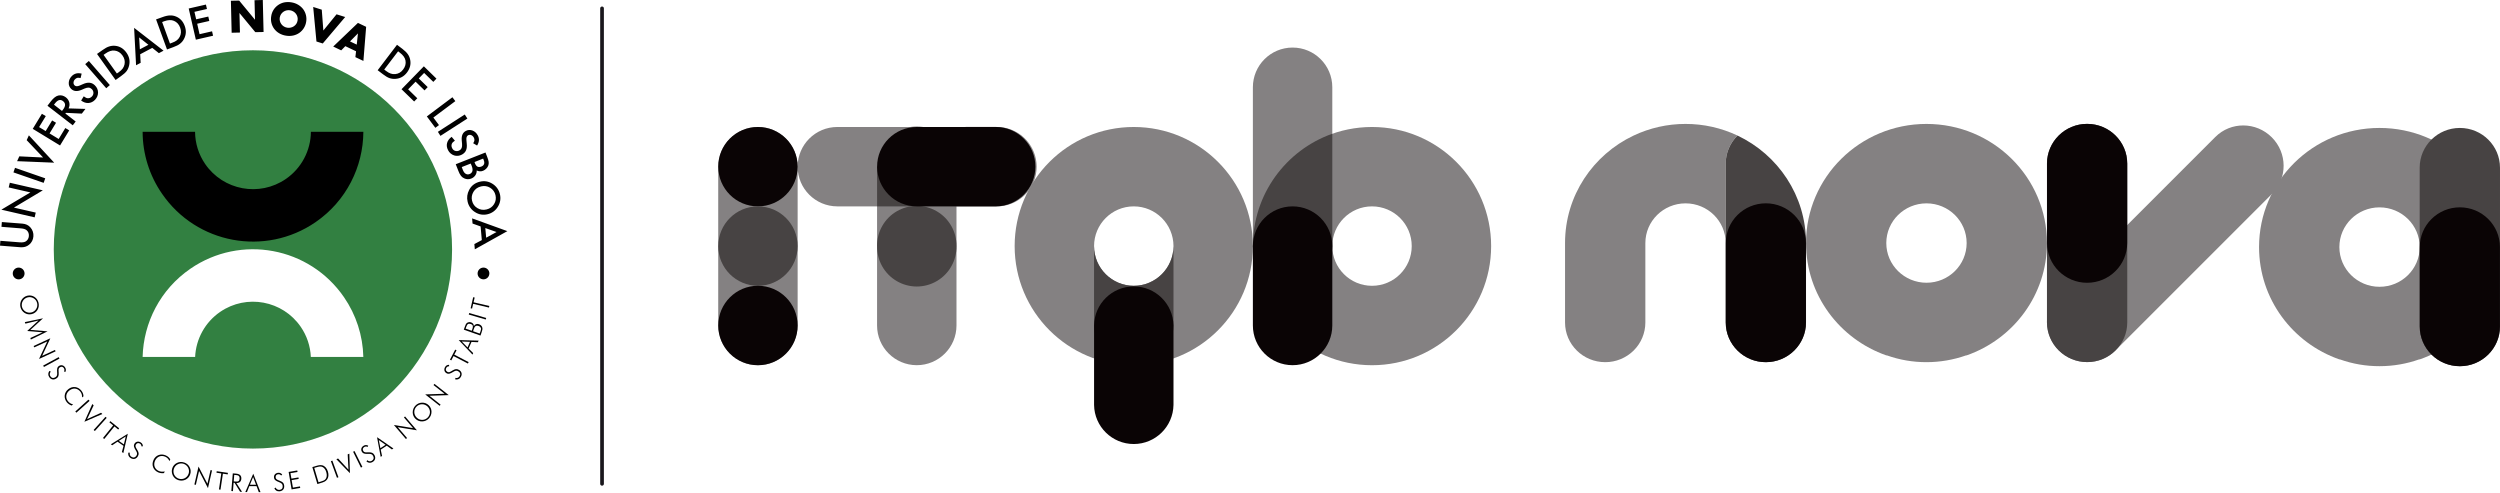
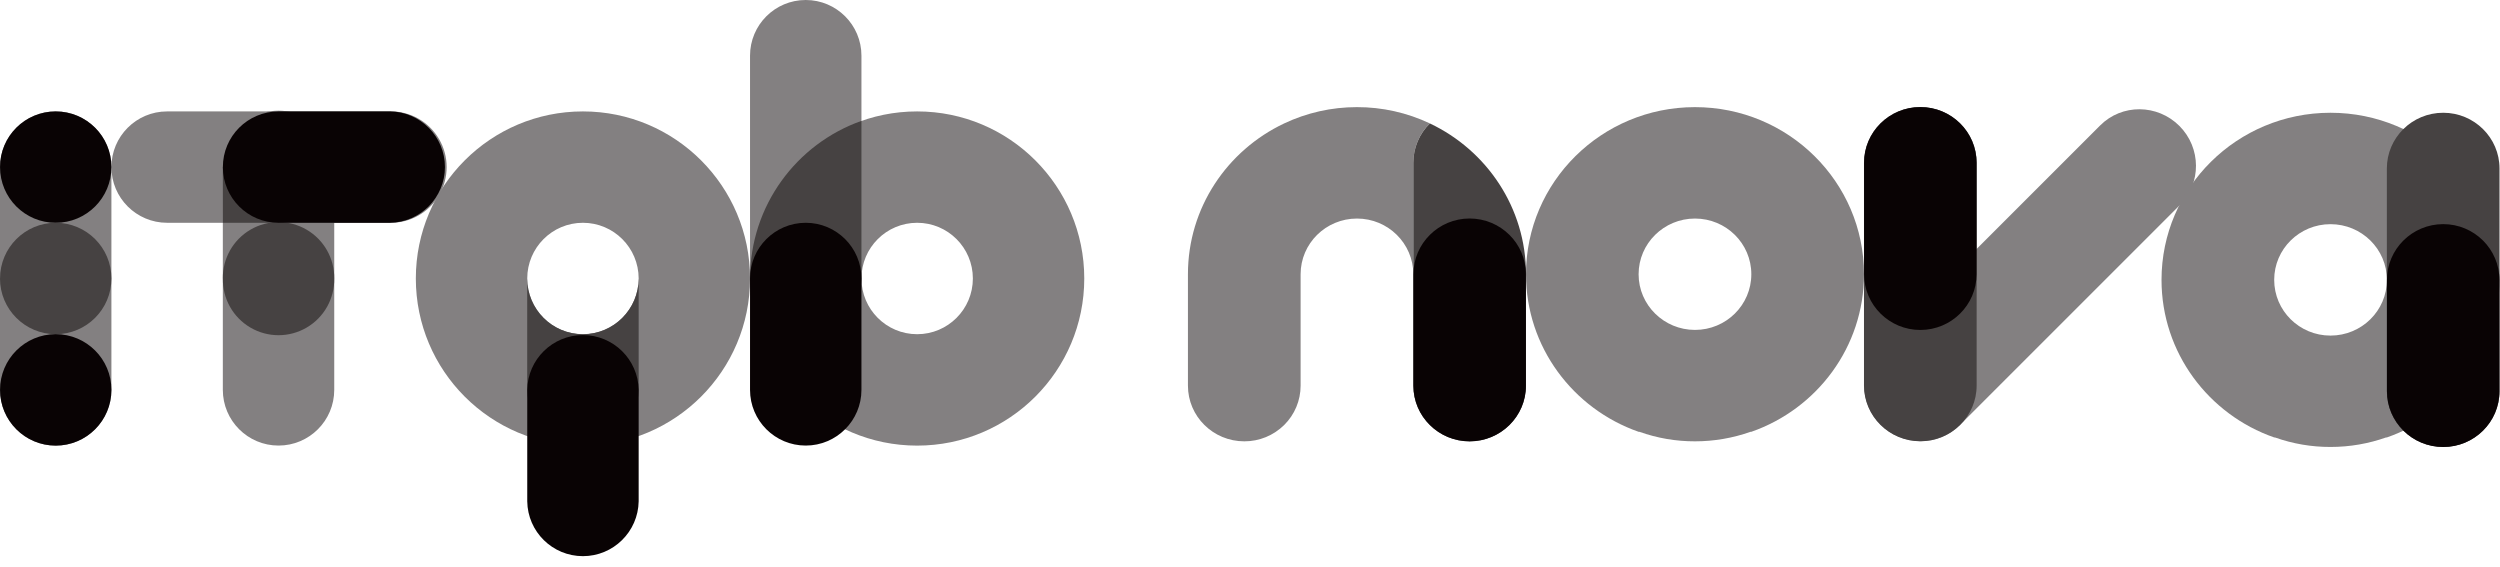
- <svg xmlns="http://www.w3.org/2000/svg" width="284.774pt" height="56.063pt" viewBox="0 0 284.774 56.063">
-   <defs>
-     <clipPath id="clip-0">
-       <path clip-rule="nonzero" d="M 24.469 53.578 L 26 53.578 L 26 56 L 24.469 56 Z M 24.469 53.578 " />
-     </clipPath>
-     <clipPath id="clip-1">
-       <path clip-rule="nonzero" d="M 26.25 53.578 L 27.75 53.578 L 27.75 56.062 L 26.25 56.062 Z M 26.25 53.578 " />
-     </clipPath>
-     <clipPath id="clip-2">
-       <path clip-rule="nonzero" d="M 27.844 53.578 L 29.812 53.578 L 29.812 56.062 L 27.844 56.062 Z M 27.844 53.578 " />
-     </clipPath>
-     <clipPath id="clip-3">
-       <path clip-rule="nonzero" d="M 31 53.578 L 32.484 53.578 L 32.484 56 L 31 56 Z M 31 53.578 " />
-     </clipPath>
-     <clipPath id="clip-4">
-       <path clip-rule="nonzero" d="M 32.625 53.578 L 34.312 53.578 L 34.312 56 L 32.625 56 Z M 32.625 53.578 " />
-     </clipPath>
-     <clipPath id="clip-5">
-       <path clip-rule="nonzero" d="M 257.25 14.344 L 284.773 14.344 L 284.773 41.766 L 257.25 41.766 Z M 257.25 14.344 " />
-     </clipPath>
-     <clipPath id="clip-6">
-       <path clip-rule="nonzero" d="M 275.625 14.344 L 284.773 14.344 L 284.773 41.766 L 275.625 41.766 Z M 275.625 14.344 " />
-     </clipPath>
-     <clipPath id="clip-7">
-       <path clip-rule="nonzero" d="M 196.5 14.062 L 284.773 14.062 L 284.773 42 L 196.5 42 Z M 196.5 14.062 " />
-     </clipPath>
-   </defs>
-   <path fill-rule="nonzero" fill="rgb(19.608%, 50.195%, 25.49%)" fill-opacity="1" d="M 51.496 28.41 C 51.496 40.941 41.336 51.098 28.809 51.098 C 16.285 51.098 6.125 40.938 6.125 28.41 C 6.125 15.883 16.285 5.727 28.809 5.727 C 41.34 5.727 51.496 15.883 51.496 28.41 " />
-   <path fill-rule="nonzero" fill="rgb(0%, 0%, 0%)" fill-opacity="1" d="M 0.043 27.43 L 2.23 27.602 C 2.539 27.629 2.773 27.594 2.926 27.504 C 3.148 27.367 3.266 27.16 3.289 26.887 C 3.309 26.609 3.223 26.387 3.027 26.219 C 2.895 26.105 2.672 26.035 2.355 26.012 L 0.168 25.836 L 0.211 25.293 L 2.547 25.473 C 2.934 25.504 3.238 25.645 3.465 25.906 C 3.715 26.184 3.836 26.555 3.805 26.922 C 3.781 27.297 3.605 27.645 3.309 27.879 C 3.043 28.098 2.723 28.191 2.336 28.164 L 0 27.98 Z M 3.949 24.758 L 0.156 23.883 L 3.461 21.918 L 0.992 21.352 L 1.117 20.816 L 4.879 21.68 L 1.586 23.648 L 4.07 24.215 Z M 1.711 19.117 L 5.152 20.312 L 4.973 20.828 L 1.531 19.637 Z M 2.199 17.809 L 4.91 17.941 L 3.039 15.965 L 3.289 15.418 L 6.172 18.531 L 1.949 18.359 Z M 5.215 13.227 L 4.453 14.477 L 5.203 14.93 L 5.938 13.719 L 6.383 13.984 L 5.645 15.199 L 6.684 15.832 L 7.441 14.582 L 7.883 14.855 L 6.84 16.57 L 3.73 14.676 L 4.773 12.961 Z M 7.062 12.637 L 7.172 12.496 C 7.492 12.086 7.492 11.758 7.176 11.516 C 6.883 11.285 6.578 11.371 6.27 11.77 L 6.148 11.926 Z M 7.812 12.348 L 9.734 12.406 L 9.32 12.941 L 7.508 12.852 L 7.445 12.93 L 8.621 13.84 L 8.285 14.273 L 5.406 12.047 L 5.797 11.539 C 6.098 11.156 6.379 10.938 6.652 10.879 C 6.953 10.816 7.234 10.887 7.5 11.086 C 7.703 11.242 7.832 11.441 7.891 11.668 C 7.949 11.898 7.918 12.125 7.812 12.348 M 9.301 8.387 L 9.18 8.895 C 9.016 8.855 8.898 8.844 8.809 8.867 C 8.707 8.895 8.617 8.953 8.547 9.031 C 8.445 9.129 8.383 9.258 8.375 9.395 C 8.363 9.52 8.41 9.641 8.5 9.727 C 8.625 9.852 8.82 9.855 9.082 9.742 L 9.441 9.586 C 9.734 9.453 9.988 9.402 10.207 9.426 C 10.426 9.445 10.625 9.543 10.805 9.719 C 11.043 9.953 11.168 10.227 11.168 10.539 C 11.168 10.852 11.051 11.129 10.824 11.371 C 10.602 11.598 10.352 11.715 10.074 11.734 C 9.797 11.75 9.52 11.66 9.242 11.453 L 9.539 10.973 C 9.711 11.105 9.852 11.176 9.953 11.184 C 10.141 11.215 10.316 11.148 10.465 10.996 C 10.582 10.883 10.645 10.727 10.641 10.562 C 10.637 10.402 10.566 10.25 10.445 10.141 C 10.398 10.098 10.344 10.059 10.285 10.027 C 10.227 10.004 10.168 9.984 10.105 9.98 C 10.031 9.977 9.961 9.984 9.891 10 C 9.805 10.02 9.719 10.047 9.641 10.082 L 9.289 10.234 C 8.793 10.445 8.395 10.41 8.105 10.125 C 7.914 9.941 7.812 9.684 7.832 9.422 C 7.844 9.145 7.957 8.891 8.176 8.668 C 8.469 8.367 8.844 8.273 9.301 8.387 M 10.121 6.945 L 12.512 9.691 L 12.102 10.051 L 9.707 7.305 Z M 13.312 8.371 L 13.516 8.234 C 13.719 8.086 13.867 7.949 13.973 7.809 C 14.074 7.672 14.145 7.508 14.184 7.34 C 14.258 6.98 14.184 6.641 13.953 6.32 C 13.719 5.992 13.422 5.805 13.059 5.762 C 12.738 5.719 12.383 5.832 12.004 6.105 L 11.797 6.25 Z M 13.168 9.113 L 11.051 6.145 L 11.676 5.703 C 11.973 5.488 12.23 5.352 12.445 5.289 C 12.676 5.215 12.922 5.191 13.16 5.223 C 13.664 5.281 14.078 5.543 14.402 5.996 C 14.727 6.453 14.828 6.934 14.711 7.445 C 14.652 7.699 14.555 7.918 14.422 8.098 C 14.293 8.266 14.082 8.461 13.777 8.676 Z M 16.906 5.102 L 15.852 4.262 L 15.93 5.617 Z M 17.344 5.453 L 15.969 6.18 L 16.023 7.156 L 15.5 7.434 L 15.277 3.172 L 18.629 5.773 L 18.098 6.055 Z M 19.359 4.961 L 19.594 4.875 C 19.824 4.793 20.012 4.699 20.145 4.59 C 20.277 4.488 20.387 4.355 20.473 4.195 C 20.641 3.871 20.66 3.523 20.523 3.152 C 20.387 2.773 20.148 2.516 19.816 2.375 C 19.516 2.246 19.141 2.262 18.699 2.422 L 18.469 2.512 Z M 19.023 5.633 L 17.777 2.211 L 18.496 1.953 C 18.836 1.824 19.121 1.766 19.348 1.758 C 19.586 1.746 19.832 1.789 20.051 1.883 C 20.523 2.078 20.852 2.434 21.043 2.961 C 21.238 3.488 21.203 3.98 20.957 4.438 C 20.848 4.652 20.691 4.84 20.5 4.984 C 20.332 5.121 20.078 5.25 19.73 5.375 Z M 23.574 1.023 L 22.148 1.348 L 22.344 2.199 L 23.727 1.887 L 23.84 2.387 L 22.461 2.703 L 22.73 3.895 L 24.156 3.566 L 24.27 4.07 L 22.309 4.52 L 21.496 0.969 L 23.457 0.52 Z M 26.387 3.73 L 26.301 0.086 L 27.242 0.066 L 29.047 2.25 L 28.992 0.023 L 29.934 0 L 30.023 3.645 L 29.082 3.664 L 27.277 1.48 L 27.332 3.707 Z M 31.867 2 C 31.824 2.266 31.891 2.539 32.055 2.758 C 32.215 2.973 32.453 3.113 32.719 3.156 C 32.984 3.199 33.254 3.141 33.477 2.992 C 33.707 2.84 33.859 2.598 33.898 2.328 C 33.945 2.062 33.875 1.785 33.711 1.57 C 33.547 1.355 33.309 1.215 33.043 1.172 C 32.906 1.148 32.773 1.152 32.641 1.184 C 32.512 1.211 32.391 1.262 32.285 1.34 C 32.062 1.492 31.91 1.73 31.867 2 M 30.895 1.84 C 30.93 1.586 31.023 1.34 31.16 1.117 C 31.434 0.688 31.867 0.387 32.359 0.277 C 32.633 0.223 32.914 0.219 33.191 0.266 C 33.477 0.312 33.738 0.406 33.965 0.543 C 34.195 0.68 34.387 0.852 34.535 1.047 C 34.84 1.461 34.965 1.984 34.875 2.488 C 34.797 2.996 34.516 3.449 34.094 3.746 C 33.887 3.891 33.648 3.992 33.398 4.047 C 33.125 4.105 32.848 4.109 32.574 4.062 C 32.297 4.02 32.031 3.926 31.793 3.785 C 31.574 3.656 31.383 3.484 31.23 3.281 C 30.926 2.867 30.805 2.348 30.895 1.84 M 36.652 1.102 L 36.832 3.477 L 38.336 1.629 L 39.32 1.938 L 36.766 4.953 L 36.047 4.727 L 35.676 0.793 Z M 40.637 5.082 L 40.773 3.805 L 39.871 4.719 Z M 40.559 5.84 L 39.336 5.258 L 38.867 5.738 L 37.957 5.301 L 40.773 2.609 L 41.707 3.055 L 41.395 6.941 L 40.48 6.508 Z M 43.766 7.922 L 43.965 8.074 C 44.164 8.223 44.34 8.324 44.504 8.379 C 44.668 8.438 44.84 8.457 45.012 8.441 C 45.383 8.41 45.684 8.234 45.918 7.918 C 46.164 7.602 46.254 7.262 46.191 6.902 C 46.133 6.578 45.918 6.277 45.543 5.996 L 45.348 5.844 Z M 43.02 8 L 45.223 5.102 L 45.832 5.562 C 46.121 5.785 46.328 5.988 46.457 6.176 C 46.594 6.367 46.684 6.59 46.73 6.836 C 46.82 7.34 46.699 7.809 46.363 8.254 C 46.023 8.703 45.594 8.941 45.074 8.98 C 44.832 9.004 44.59 8.973 44.359 8.895 C 44.16 8.828 43.914 8.68 43.621 8.457 Z M 49.359 9.328 L 48.312 8.309 L 47.703 8.934 L 48.719 9.922 L 48.359 10.297 L 47.34 9.305 L 46.492 10.176 L 47.535 11.195 L 47.176 11.562 L 45.738 10.164 L 48.281 7.555 L 49.715 8.957 Z M 51.867 11.52 L 49.363 13.391 L 50.004 14.25 L 49.59 14.559 L 48.621 13.262 L 51.535 11.078 Z M 53.238 13.504 L 50.172 15.477 L 49.879 15.016 L 52.941 13.043 Z M 54.348 16.582 L 53.902 16.316 C 53.992 16.176 54.039 16.059 54.043 15.969 C 54.047 15.863 54.02 15.758 53.969 15.664 C 53.906 15.543 53.801 15.445 53.676 15.391 C 53.559 15.344 53.426 15.348 53.316 15.41 C 53.164 15.492 53.102 15.676 53.129 15.961 L 53.164 16.352 C 53.199 16.672 53.172 16.93 53.082 17.129 C 52.996 17.332 52.84 17.488 52.621 17.609 C 52.324 17.766 52.023 17.797 51.73 17.703 C 51.43 17.605 51.184 17.395 51.043 17.113 C 50.898 16.836 50.855 16.566 50.926 16.293 C 50.996 16.023 51.168 15.793 51.445 15.586 L 51.816 16.023 C 51.641 16.141 51.527 16.25 51.484 16.344 C 51.402 16.516 51.406 16.703 51.512 16.891 C 51.578 17.035 51.707 17.145 51.859 17.188 C 52.016 17.234 52.168 17.219 52.324 17.137 C 52.383 17.105 52.438 17.066 52.484 17.02 C 52.527 16.973 52.562 16.918 52.586 16.859 C 52.609 16.793 52.625 16.723 52.633 16.652 C 52.641 16.562 52.641 16.473 52.633 16.387 L 52.598 16.008 C 52.547 15.465 52.703 15.105 53.062 14.914 C 53.301 14.785 53.555 14.77 53.816 14.867 C 54.078 14.965 54.281 15.152 54.426 15.426 C 54.625 15.801 54.594 16.184 54.344 16.582 M 54.051 18.457 L 54.109 18.617 C 54.188 18.809 54.285 18.93 54.402 18.988 C 54.52 19.043 54.664 19.035 54.828 18.973 C 54.988 18.91 55.09 18.816 55.137 18.691 C 55.184 18.57 55.172 18.418 55.105 18.25 L 55.035 18.066 Z M 52.598 19.031 L 52.719 19.348 C 52.809 19.578 52.926 19.73 53.059 19.801 C 53.191 19.879 53.355 19.887 53.496 19.824 C 53.637 19.773 53.75 19.66 53.801 19.52 C 53.855 19.367 53.832 19.16 53.727 18.887 L 53.621 18.629 Z M 51.914 18.707 L 55.301 17.371 L 55.5 17.879 C 55.59 18.109 55.645 18.293 55.664 18.441 C 55.68 18.594 55.668 18.734 55.621 18.855 C 55.57 18.988 55.492 19.109 55.387 19.211 C 55.285 19.316 55.164 19.398 55.027 19.453 C 54.785 19.551 54.543 19.535 54.301 19.418 C 54.309 19.613 54.258 19.809 54.145 19.973 C 54.031 20.141 53.867 20.27 53.676 20.34 C 53.426 20.445 53.141 20.438 52.895 20.324 C 52.746 20.262 52.613 20.16 52.512 20.035 C 52.387 19.863 52.289 19.68 52.219 19.484 Z M 54.797 21.234 C 54.406 21.328 54.117 21.539 53.926 21.859 C 53.738 22.184 53.688 22.516 53.77 22.859 C 53.855 23.23 54.062 23.516 54.383 23.707 C 54.699 23.898 55.047 23.949 55.418 23.859 C 55.797 23.77 56.086 23.566 56.277 23.254 C 56.473 22.941 56.527 22.602 56.441 22.23 C 56.363 21.879 56.141 21.57 55.832 21.387 C 55.523 21.195 55.148 21.141 54.797 21.234 M 54.676 20.695 C 55.176 20.574 55.645 20.652 56.09 20.93 C 56.523 21.195 56.832 21.621 56.945 22.117 C 57.066 22.602 56.984 23.121 56.715 23.543 C 56.461 23.977 56.035 24.289 55.543 24.402 C 55.059 24.527 54.539 24.441 54.121 24.168 C 53.684 23.902 53.375 23.469 53.266 22.973 C 53.156 22.512 53.215 22.066 53.445 21.625 C 53.699 21.141 54.109 20.828 54.676 20.691 M 55.379 27.078 L 56.562 26.43 L 55.281 25.977 Z M 54.883 27.348 L 54.746 25.793 L 53.828 25.465 L 53.777 24.875 L 57.793 26.328 L 54.086 28.398 L 54.035 27.801 Z M 3.562 35.594 C 3.793 35.543 3.996 35.402 4.117 35.199 C 4.246 35 4.285 34.758 4.23 34.527 C 4.176 34.297 4.035 34.098 3.832 33.977 C 3.629 33.852 3.387 33.816 3.16 33.871 C 2.684 33.984 2.391 34.461 2.5 34.938 C 2.613 35.41 3.086 35.703 3.562 35.594 M 2.805 35.648 C 2.566 35.496 2.395 35.254 2.328 34.977 C 2.262 34.699 2.309 34.406 2.457 34.164 C 2.605 33.922 2.84 33.75 3.113 33.684 C 3.391 33.617 3.68 33.664 3.918 33.816 C 4.16 33.973 4.32 34.203 4.391 34.492 C 4.457 34.777 4.414 35.059 4.27 35.301 C 4.125 35.547 3.883 35.719 3.605 35.781 C 3.332 35.848 3.043 35.801 2.805 35.648 M 4.391 36.504 L 2.891 36.867 L 2.828 36.691 L 4.902 36.258 L 3.461 37.578 L 5.418 37.742 L 3.516 38.676 L 3.457 38.5 L 4.859 37.852 L 3.098 37.703 Z M 5.734 38.535 L 4.801 40.535 L 6.258 39.859 L 6.332 40.02 L 4.445 40.891 L 5.383 38.891 L 3.902 39.57 L 3.828 39.414 Z M 6.688 40.68 L 6.773 40.844 L 5.004 41.805 L 4.918 41.641 Z M 5.785 42.336 C 5.652 42.477 5.629 42.691 5.734 42.852 C 5.867 43.066 6.078 43.117 6.312 42.973 C 6.523 42.844 6.527 42.672 6.508 42.406 C 6.48 42.047 6.496 41.82 6.738 41.676 C 6.977 41.527 7.262 41.602 7.422 41.867 C 7.527 42.039 7.531 42.207 7.434 42.379 L 7.293 42.305 C 7.359 42.195 7.355 42.066 7.277 41.938 C 7.176 41.773 7 41.73 6.832 41.836 C 6.621 41.961 6.668 42.148 6.684 42.449 C 6.699 42.781 6.664 42.969 6.402 43.121 C 6.098 43.312 5.785 43.238 5.594 42.93 C 5.453 42.703 5.469 42.477 5.633 42.246 Z M 9.152 44.613 C 8.828 44.203 8.316 44.152 7.906 44.477 C 7.484 44.809 7.441 45.32 7.738 45.699 C 7.883 45.883 8.082 46.008 8.328 46.066 L 8.156 46.195 C 7.941 46.121 7.754 45.988 7.609 45.812 C 7.234 45.336 7.289 44.715 7.789 44.324 C 8.273 43.938 8.898 44.031 9.27 44.504 C 9.426 44.707 9.508 44.918 9.508 45.148 L 9.348 45.27 C 9.359 45.008 9.301 44.801 9.152 44.613 M 10.074 45.523 L 10.203 45.664 L 8.699 47.008 L 8.578 46.871 Z M 10.516 46.023 L 10.668 46.176 L 9.922 47.742 L 11.512 47.016 L 11.652 47.16 L 9.613 48.043 Z M 12.016 47.48 L 12.152 47.598 L 10.805 49.098 L 10.668 48.977 Z M 12.891 48.457 L 12.461 48.105 L 12.566 47.973 L 13.574 48.789 L 13.465 48.926 L 13.035 48.574 L 11.875 50.004 L 11.73 49.891 Z M 14.109 50.621 L 14.332 49.707 L 13.535 50.219 Z M 14.559 49.406 L 14.051 51.605 L 13.883 51.488 L 14.07 50.785 L 13.391 50.312 L 12.781 50.719 L 12.629 50.609 Z M 14.789 51.566 C 14.734 51.75 14.812 51.949 14.984 52.043 C 15.199 52.18 15.41 52.121 15.551 51.891 C 15.676 51.676 15.602 51.523 15.461 51.293 C 15.273 50.988 15.18 50.777 15.324 50.539 C 15.477 50.297 15.758 50.234 16.023 50.391 C 16.195 50.496 16.281 50.648 16.27 50.84 L 16.109 50.84 C 16.117 50.715 16.055 50.602 15.93 50.523 C 15.758 50.422 15.586 50.469 15.484 50.637 C 15.359 50.848 15.484 50.988 15.637 51.25 C 15.809 51.535 15.859 51.719 15.699 51.984 C 15.512 52.289 15.203 52.371 14.891 52.18 C 14.664 52.047 14.57 51.836 14.613 51.559 Z M 18.832 52.027 C 18.348 51.812 17.879 52.008 17.66 52.484 C 17.441 52.977 17.637 53.445 18.078 53.645 C 18.289 53.738 18.523 53.762 18.766 53.699 L 18.68 53.891 C 18.453 53.926 18.223 53.891 18.016 53.805 C 17.465 53.555 17.223 52.984 17.484 52.402 C 17.734 51.836 18.336 51.633 18.883 51.875 C 19.113 51.98 19.289 52.133 19.395 52.336 L 19.305 52.52 C 19.195 52.285 19.047 52.125 18.832 52.027 M 21.48 53.969 C 21.559 53.746 21.543 53.5 21.441 53.289 C 21.336 53.074 21.148 52.914 20.926 52.836 C 20.703 52.762 20.457 52.781 20.246 52.887 C 20.035 52.992 19.875 53.18 19.805 53.406 C 19.73 53.629 19.746 53.871 19.848 54.082 C 19.953 54.289 20.137 54.449 20.359 54.523 C 20.82 54.68 21.324 54.434 21.48 53.969 M 21.129 54.641 C 20.871 54.762 20.582 54.781 20.305 54.688 C 20.035 54.602 19.812 54.41 19.684 54.16 C 19.559 53.906 19.535 53.613 19.621 53.344 C 19.707 53.074 19.902 52.852 20.16 52.73 C 20.414 52.605 20.711 52.59 20.98 52.684 C 21.262 52.777 21.477 52.961 21.605 53.219 C 21.734 53.469 21.758 53.762 21.664 54.031 C 21.578 54.297 21.383 54.52 21.129 54.641 M 22.613 53.145 L 23.629 55.105 L 23.984 53.547 L 24.152 53.586 L 23.691 55.605 L 22.676 53.645 L 22.309 55.227 L 22.141 55.191 Z M 22.613 53.145 " />
-   <g clip-path="url(#clip-0)">
-     <path fill-rule="nonzero" fill="rgb(0%, 0%, 0%)" fill-opacity="1" d="M 25.207 53.93 L 24.66 53.848 L 24.684 53.676 L 25.961 53.863 L 25.938 54.039 L 25.391 53.957 L 25.117 55.777 L 24.941 55.754 Z M 25.207 53.93 " />
+ <svg xmlns="http://www.w3.org/2000/svg" width="100%" height="100%" viewBox="0 0 203 46" version="1.1" xml:space="preserve" style="fill-rule:evenodd;clip-rule:evenodd;stroke-linejoin:round;stroke-miterlimit:2;">
+   <g transform="matrix(1,0,0,1,-81.8125,-5.417969)">
+     <path d="M115.578,28.031C115.578,20.539 121.652,14.465 129.145,14.465C136.637,14.465 142.715,20.539 142.715,28.031C142.715,35.527 136.637,41.602 129.145,41.602C121.652,41.602 115.578,35.527 115.578,28.031M124.625,28.031C124.625,25.535 126.648,23.508 129.145,23.508C131.641,23.508 133.668,25.531 133.672,28.031C133.668,30.527 131.645,32.555 129.145,32.555C126.648,32.555 124.625,30.527 124.625,28.031" style="fill:rgb(131,128,129);" />
  </g>
-   <g clip-path="url(#clip-1)">
-     <path fill-rule="nonzero" fill="rgb(0%, 0%, 0%)" fill-opacity="1" d="M 26.625 54.836 L 26.805 54.852 C 27.121 54.883 27.27 54.816 27.293 54.535 C 27.312 54.242 27.188 54.137 26.867 54.109 L 26.68 54.098 Z M 27.348 56.012 L 26.723 55 L 26.609 54.988 L 26.535 55.949 L 26.352 55.93 L 26.516 53.922 L 26.879 53.949 C 27.316 53.988 27.52 54.184 27.488 54.551 C 27.465 54.867 27.25 55.039 26.922 55.016 L 27.57 56.027 Z M 27.348 56.012 " />
+   <g transform="matrix(1,0,0,1,-81.8125,-5.417969)">
+     <path d="M108.953,37.074C108.953,39.574 106.926,41.598 104.43,41.598C101.934,41.598 99.906,39.574 99.906,37.074L99.906,18.988C99.887,17.359 100.742,15.844 102.152,15.023C103.559,14.199 105.301,14.199 106.707,15.023C108.117,15.844 108.973,17.359 108.953,18.988L108.953,37.074Z" style="fill:rgb(131,128,129);fill-rule:nonzero;" />
  </g>
-   <g clip-path="url(#clip-2)">
-     <path fill-rule="nonzero" fill="rgb(0%, 0%, 0%)" fill-opacity="1" d="M 29.168 55.219 L 28.832 54.34 L 28.469 55.211 Z M 28.848 53.961 L 29.676 56.062 L 29.48 56.059 L 29.227 55.379 L 28.402 55.371 L 28.133 56.051 L 27.945 56.051 Z M 28.848 53.961 " />
+   <g transform="matrix(1,0,0,1,-81.8125,-5.417969)">
+     <path d="M95.383,23.508C92.887,23.508 90.859,21.484 90.859,18.988C90.859,16.488 92.883,14.465 95.383,14.465L113.477,14.465C115.109,14.434 116.633,15.289 117.461,16.703C118.289,18.113 118.289,19.859 117.461,21.27C116.633,22.684 115.109,23.539 113.477,23.508L95.383,23.508Z" style="fill:rgb(131,128,129);fill-rule:nonzero;" />
  </g>
-   <g clip-path="url(#clip-3)">
-     <path fill-rule="nonzero" fill="rgb(0%, 0%, 0%)" fill-opacity="1" d="M 31.398 55.535 C 31.465 55.715 31.648 55.828 31.844 55.801 C 32.094 55.777 32.23 55.605 32.199 55.34 C 32.176 55.094 32.02 55.016 31.773 54.914 C 31.438 54.781 31.238 54.676 31.211 54.391 C 31.18 54.109 31.371 53.891 31.68 53.855 C 31.883 53.84 32.039 53.91 32.148 54.066 L 32.02 54.164 C 31.949 54.059 31.832 54.008 31.684 54.02 C 31.488 54.043 31.379 54.18 31.398 54.379 C 31.422 54.621 31.609 54.656 31.883 54.773 C 32.199 54.902 32.344 55.016 32.371 55.32 C 32.41 55.68 32.211 55.93 31.848 55.965 C 31.586 55.996 31.387 55.883 31.25 55.637 Z M 31.398 55.535 " />
+   <g transform="matrix(1,0,0,1,-81.8125,-5.417969)">
+     <path d="M90.859,37.074C90.859,39.574 88.832,41.598 86.336,41.598C83.84,41.598 81.812,39.574 81.812,37.074L81.812,18.988C81.812,16.488 83.84,14.465 86.336,14.465C88.832,14.465 90.859,16.488 90.859,18.988L90.859,37.074Z" style="fill:rgb(131,128,129);fill-rule:nonzero;" />
  </g>
-   <g clip-path="url(#clip-4)">
-     <path fill-rule="nonzero" fill="rgb(0%, 0%, 0%)" fill-opacity="1" d="M 32.879 53.758 L 33.859 53.59 L 33.891 53.762 L 33.086 53.898 L 33.195 54.52 L 33.996 54.383 L 34.023 54.551 L 33.219 54.688 L 33.367 55.543 L 34.168 55.406 L 34.199 55.578 L 33.215 55.746 Z M 32.879 53.758 " />
+   <g transform="matrix(1,0,0,1,-81.8125,-5.417969)">
+     <path d="M81.816,18.988C81.812,16.488 83.84,14.465 86.336,14.465C88.832,14.465 90.859,16.488 90.859,18.984C90.859,21.484 88.836,23.508 86.336,23.508C83.84,23.508 81.816,21.484 81.816,18.988" style="fill:rgb(9,3,4);" />
  </g>
-   <path fill-rule="nonzero" fill="rgb(0%, 0%, 0%)" fill-opacity="1" d="M 36.438 54.887 C 36.473 54.871 36.508 54.863 36.543 54.855 C 36.785 54.781 36.973 54.719 37.086 54.57 C 37.23 54.383 37.266 54.109 37.168 53.781 C 37.09 53.516 36.957 53.328 36.789 53.223 C 36.551 53.078 36.332 53.141 36.008 53.234 L 35.953 53.25 L 35.797 53.297 L 36.281 54.934 Z M 35.578 53.207 L 35.879 53.117 C 36.211 53.012 36.465 52.941 36.711 53.004 C 37.004 53.082 37.242 53.34 37.355 53.727 C 37.457 54.078 37.426 54.391 37.258 54.613 C 37.094 54.852 36.84 54.93 36.531 55.023 C 36.504 55.031 36.477 55.039 36.453 55.047 L 36.152 55.137 Z M 37.691 52.531 L 37.859 52.469 L 38.551 54.359 L 38.383 54.426 Z M 38.316 52.309 L 38.512 52.227 L 39.695 53.504 L 39.605 51.758 L 39.793 51.676 L 39.859 53.898 Z M 40.223 51.457 L 40.383 51.379 L 41.277 53.18 L 41.113 53.262 Z M 41.84 52.418 C 41.973 52.562 42.188 52.59 42.352 52.488 C 42.57 52.363 42.629 52.156 42.496 51.922 C 42.375 51.703 42.203 51.695 41.934 51.703 C 41.574 51.711 41.352 51.688 41.215 51.445 C 41.074 51.195 41.164 50.918 41.43 50.77 C 41.59 50.668 41.789 50.672 41.945 50.773 L 41.863 50.914 C 41.758 50.84 41.633 50.844 41.5 50.914 C 41.328 51.016 41.277 51.18 41.375 51.359 C 41.496 51.57 41.684 51.531 41.984 51.523 C 42.32 51.52 42.5 51.57 42.648 51.832 C 42.828 52.148 42.742 52.457 42.426 52.633 C 42.195 52.766 41.965 52.742 41.742 52.566 Z M 43.918 50.668 L 43.152 50.129 L 43.332 51.055 Z M 42.949 49.801 L 44.812 51.086 L 44.641 51.195 L 44.055 50.766 L 43.367 51.219 L 43.52 51.938 L 43.363 52.039 Z M 44.871 48.414 L 47.051 48.766 L 46.012 47.547 L 46.141 47.438 L 47.488 49.016 L 45.309 48.66 L 46.367 49.895 L 46.238 50.008 Z M 48.695 46.297 C 48.523 46.133 48.297 46.043 48.062 46.047 C 47.824 46.051 47.602 46.148 47.438 46.32 C 47.273 46.488 47.184 46.719 47.191 46.953 C 47.199 47.191 47.301 47.414 47.473 47.574 C 47.73 47.828 48.113 47.898 48.441 47.754 C 48.773 47.609 48.984 47.277 48.977 46.918 C 48.965 46.684 48.867 46.461 48.695 46.297 M 49.152 46.906 C 49.152 47.191 49.047 47.461 48.848 47.668 C 48.652 47.875 48.383 47.996 48.098 48.004 C 47.816 48.016 47.543 47.91 47.336 47.715 C 47.129 47.523 47.012 47.25 47.012 46.965 C 47.012 46.684 47.121 46.41 47.32 46.207 C 47.516 45.996 47.785 45.875 48.07 45.867 C 48.355 45.855 48.629 45.961 48.828 46.156 C 49.039 46.355 49.152 46.621 49.152 46.902 M 48.434 44.926 L 50.641 44.852 L 49.379 43.859 L 49.488 43.727 L 51.117 45.008 L 48.91 45.082 L 50.188 46.094 L 50.082 46.227 Z M 51.871 43.043 C 52.055 43.102 52.254 43.023 52.352 42.855 C 52.484 42.637 52.43 42.43 52.199 42.289 C 51.988 42.16 51.832 42.238 51.605 42.371 C 51.297 42.559 51.086 42.648 50.848 42.504 C 50.605 42.355 50.543 42.07 50.703 41.805 C 50.809 41.633 50.961 41.547 51.156 41.559 L 51.156 41.727 C 51.027 41.711 50.914 41.773 50.84 41.898 C 50.734 42.074 50.777 42.246 50.945 42.348 C 51.156 42.477 51.297 42.348 51.559 42.195 C 51.848 42.027 52.027 41.984 52.289 42.137 C 52.598 42.324 52.676 42.637 52.484 42.949 C 52.352 43.176 52.141 43.266 51.859 43.223 Z M 51.664 40.559 L 51.406 41.051 L 51.254 40.973 L 51.852 39.824 L 52.004 39.906 L 51.746 40.395 L 53.383 41.25 L 53.297 41.41 Z M 53.539 38.938 L 52.602 38.902 L 53.258 39.578 Z M 52.254 38.738 L 54.516 38.801 L 54.438 38.984 L 53.707 38.949 L 53.379 39.699 L 53.898 40.219 L 53.824 40.391 Z M 54.723 37.773 C 54.723 37.766 54.73 37.754 54.734 37.738 C 54.781 37.594 54.82 37.484 54.785 37.371 C 54.734 37.258 54.641 37.172 54.523 37.133 C 54.367 37.074 54.23 37.094 54.145 37.168 C 54.062 37.23 54.027 37.328 53.984 37.445 C 53.98 37.465 53.973 37.488 53.961 37.508 L 53.887 37.73 L 54.641 37.996 Z M 53.812 37.461 C 53.91 37.176 53.895 37.004 53.629 36.91 C 53.34 36.812 53.223 36.922 53.117 37.219 L 53.039 37.434 L 53.738 37.676 Z M 52.832 37.551 L 52.945 37.227 C 53.02 37.016 53.074 36.871 53.203 36.777 C 53.344 36.688 53.52 36.668 53.676 36.727 C 53.879 36.801 53.988 36.965 53.969 37.164 C 54.09 36.934 54.312 36.848 54.555 36.93 C 54.754 37.004 54.875 37.117 54.93 37.285 C 54.992 37.469 54.934 37.645 54.848 37.887 L 54.73 38.223 Z M 53.398 35.832 L 53.449 35.656 L 55.383 36.219 L 55.332 36.395 Z M 53.898 34.609 L 53.773 35.152 L 53.609 35.113 L 53.902 33.852 L 54.07 33.895 L 53.945 34.434 L 55.738 34.855 L 55.695 35.035 Z M 2.797 31.152 C 2.797 30.973 2.727 30.801 2.602 30.676 C 2.473 30.551 2.301 30.48 2.125 30.48 C 1.754 30.48 1.453 30.781 1.453 31.152 C 1.453 31.523 1.754 31.824 2.125 31.824 C 2.496 31.824 2.797 31.523 2.797 31.152 M 55.746 31.152 C 55.746 30.973 55.676 30.801 55.547 30.676 C 55.422 30.551 55.25 30.48 55.074 30.48 C 54.703 30.48 54.402 30.781 54.402 31.152 C 54.402 31.523 54.703 31.82 55.074 31.82 C 55.441 31.82 55.742 31.523 55.742 31.152 " />
-   <path fill-rule="nonzero" fill="rgb(100%, 100%, 100%)" fill-opacity="1" d="M 16.246 40.656 C 16.348 36.766 18.242 32.977 21.695 30.605 C 27.422 26.672 35.25 28.125 39.184 33.852 C 40.566 35.859 41.332 38.223 41.387 40.66 L 35.406 40.66 C 35.355 39.434 34.957 38.246 34.262 37.234 C 32.199 34.227 28.086 33.461 25.078 35.527 C 23.375 36.695 22.32 38.598 22.227 40.66 Z M 16.246 40.656 " />
-   <path fill-rule="nonzero" fill="rgb(0%, 0%, 0%)" fill-opacity="1" d="M 35.414 15.012 C 35.398 17.16 34.332 19.168 32.559 20.387 C 29.551 22.453 25.438 21.688 23.371 18.684 C 22.629 17.602 22.227 16.324 22.219 15.012 L 16.246 15.012 C 16.25 17.531 17.02 19.992 18.453 22.062 C 22.383 27.793 30.211 29.242 35.941 25.309 C 39.465 22.887 41.367 18.988 41.391 15.012 Z M 35.414 15.012 " />
-   <path fill-rule="evenodd" fill="rgb(51.764%, 50.587%, 50.98%)" fill-opacity="1" d="M 115.578 28.031 C 115.578 20.539 121.652 14.465 129.145 14.465 C 136.637 14.465 142.715 20.539 142.715 28.031 C 142.715 35.527 136.637 41.602 129.145 41.602 C 121.652 41.602 115.578 35.527 115.578 28.031 M 124.625 28.031 C 124.625 25.535 126.648 23.508 129.145 23.508 C 131.641 23.508 133.668 25.531 133.672 28.031 C 133.668 30.527 131.645 32.555 129.145 32.555 C 126.648 32.555 124.625 30.527 124.625 28.031 " />
-   <path fill-rule="nonzero" fill="rgb(51.764%, 50.587%, 50.98%)" fill-opacity="1" d="M 108.953 37.074 C 108.953 39.574 106.926 41.598 104.43 41.598 C 101.934 41.598 99.906 39.574 99.906 37.074 L 99.906 18.988 C 99.887 17.359 100.742 15.844 102.152 15.023 C 103.559 14.199 105.301 14.199 106.707 15.023 C 108.117 15.844 108.973 17.359 108.953 18.988 Z M 108.953 37.074 " />
-   <path fill-rule="nonzero" fill="rgb(51.764%, 50.587%, 50.98%)" fill-opacity="1" d="M 95.383 23.508 C 92.887 23.508 90.859 21.484 90.859 18.988 C 90.859 16.488 92.883 14.465 95.383 14.465 L 113.477 14.465 C 115.109 14.434 116.633 15.289 117.461 16.703 C 118.289 18.113 118.289 19.859 117.461 21.27 C 116.633 22.684 115.109 23.539 113.477 23.508 Z M 95.383 23.508 " />
-   <path fill-rule="nonzero" fill="rgb(51.764%, 50.587%, 50.98%)" fill-opacity="1" d="M 90.859 37.074 C 90.859 39.574 88.832 41.598 86.336 41.598 C 83.84 41.598 81.812 39.574 81.812 37.074 L 81.812 18.988 C 81.812 16.488 83.84 14.465 86.336 14.465 C 88.832 14.465 90.859 16.488 90.859 18.988 Z M 90.859 37.074 " />
-   <path fill-rule="evenodd" fill="rgb(3.922%, 1.569%, 1.961%)" fill-opacity="1" d="M 81.816 18.988 C 81.812 16.488 83.84 14.465 86.336 14.465 C 88.832 14.465 90.859 16.488 90.859 18.984 C 90.859 21.484 88.836 23.508 86.336 23.508 C 83.84 23.508 81.816 21.484 81.816 18.988 " />
-   <path fill-rule="evenodd" fill="rgb(27.843%, 26.274%, 26.274%)" fill-opacity="1" d="M 81.816 28.031 C 81.816 25.535 83.84 23.508 86.336 23.508 C 88.836 23.508 90.859 25.531 90.859 28.031 C 90.859 30.527 88.832 32.555 86.336 32.555 C 83.84 32.555 81.812 30.527 81.812 28.031 " />
-   <path fill-rule="evenodd" fill="rgb(3.922%, 1.569%, 1.961%)" fill-opacity="1" d="M 81.816 37.074 C 81.816 34.578 83.84 32.555 86.336 32.551 C 88.836 32.555 90.859 34.578 90.859 37.074 C 90.859 39.574 88.836 41.602 86.336 41.602 C 83.84 41.602 81.816 39.574 81.816 37.074 " />
-   <path fill-rule="evenodd" fill="rgb(27.843%, 26.274%, 26.274%)" fill-opacity="1" d="M 99.906 28.031 C 99.887 26.402 100.742 24.887 102.152 24.066 C 103.559 23.246 105.301 23.246 106.707 24.066 C 108.117 24.887 108.973 26.402 108.953 28.031 C 108.98 29.668 108.125 31.191 106.715 32.016 C 105.305 32.844 103.555 32.844 102.145 32.016 C 100.734 31.191 99.879 29.668 99.91 28.031 " />
-   <path fill-rule="evenodd" fill="rgb(51.764%, 50.587%, 50.98%)" fill-opacity="1" d="M 142.719 28.031 C 142.719 20.539 148.789 14.465 156.285 14.465 C 163.777 14.465 169.855 20.539 169.855 28.031 C 169.855 35.527 163.777 41.602 156.285 41.602 C 148.789 41.602 142.715 35.527 142.715 28.031 M 151.762 28.031 C 151.762 25.535 153.785 23.508 156.285 23.508 C 158.781 23.508 160.809 25.531 160.809 28.031 C 160.809 30.531 158.781 32.555 156.285 32.555 C 153.785 32.555 151.762 30.531 151.762 28.031 " />
-   <path fill-rule="evenodd" fill="rgb(27.843%, 26.274%, 26.274%)" fill-opacity="1" d="M 99.906 18.988 L 104.43 18.988 L 104.43 23.508 L 99.91 23.508 Z M 99.906 18.988 " />
-   <path fill-rule="nonzero" fill="rgb(3.922%, 1.569%, 1.961%)" fill-opacity="1" d="M 113.477 14.461 C 115.949 14.492 117.941 16.508 117.941 18.984 C 117.941 21.461 115.949 23.477 113.477 23.508 L 104.43 23.508 C 101.934 23.508 99.91 21.484 99.91 18.988 C 99.906 16.488 101.93 14.465 104.43 14.465 Z M 113.477 14.461 " />
-   <path fill-rule="nonzero" fill="rgb(51.764%, 50.587%, 50.98%)" fill-opacity="1" d="M 151.762 28.031 C 151.73 30.508 149.715 32.496 147.238 32.496 C 144.762 32.496 142.746 30.508 142.715 28.031 L 142.715 9.941 C 142.715 7.441 144.738 5.418 147.238 5.418 C 149.734 5.418 151.762 7.441 151.762 9.941 Z M 151.762 28.031 " />
-   <path fill-rule="nonzero" fill="rgb(27.843%, 26.274%, 26.274%)" fill-opacity="1" d="M 142.719 28.031 C 142.719 22.125 146.488 17.098 151.762 15.234 L 151.762 28.031 C 151.73 30.508 149.715 32.496 147.238 32.496 C 144.762 32.496 142.746 30.508 142.715 28.031 " />
-   <path fill-rule="nonzero" fill="rgb(3.922%, 1.569%, 1.961%)" fill-opacity="1" d="M 151.762 37.074 C 151.762 39.574 149.734 41.598 147.238 41.598 C 144.738 41.598 142.715 39.574 142.715 37.074 L 142.715 28.031 C 142.715 25.535 144.738 23.508 147.238 23.508 C 149.734 23.508 151.762 25.531 151.762 28.031 Z M 151.762 37.074 " />
-   <path fill-rule="nonzero" fill="rgb(27.843%, 26.274%, 26.274%)" fill-opacity="1" d="M 133.672 37.074 C 133.637 39.551 131.621 41.543 129.148 41.543 C 126.672 41.543 124.656 39.551 124.621 37.074 L 124.621 28.031 C 124.621 30.527 126.648 32.555 129.145 32.555 C 131.645 32.555 133.668 30.527 133.672 28.031 Z M 133.672 37.074 " />
-   <path fill-rule="nonzero" fill="rgb(3.922%, 1.569%, 1.961%)" fill-opacity="1" d="M 133.672 46.125 C 133.629 48.594 131.617 50.578 129.145 50.578 C 126.676 50.578 124.66 48.598 124.625 46.125 L 124.625 37.074 C 124.66 34.605 126.676 32.625 129.145 32.625 C 131.617 32.625 133.629 34.605 133.672 37.074 Z M 133.672 46.125 " />
-   <path fill-rule="nonzero" fill="rgb(51.764%, 50.587%, 50.98%)" fill-opacity="1" d="M 258.777 15.641 C 256.988 13.855 254.109 13.836 252.344 15.605 L 234.484 33.461 C 232.715 35.234 232.73 38.109 234.52 39.895 C 236.309 41.684 239.188 41.699 240.953 39.93 L 258.812 22.074 C 260.578 20.309 260.562 17.426 258.777 15.641 " />
-   <path fill-rule="nonzero" fill="rgb(27.843%, 26.274%, 26.274%)" fill-opacity="1" d="M 233.168 18.629 L 233.168 36.723 C 233.168 39.223 235.215 41.246 237.742 41.246 C 240.27 41.246 242.316 39.223 242.316 36.723 L 242.316 18.629 C 242.316 16.133 240.27 14.109 237.742 14.109 C 235.215 14.109 233.168 16.133 233.168 18.629 " />
-   <path fill-rule="nonzero" fill="rgb(51.764%, 50.587%, 50.98%)" fill-opacity="1" d="M 219.445 32.207 C 216.922 32.207 214.867 30.184 214.867 27.688 C 214.867 25.188 216.922 23.164 219.445 23.164 C 221.973 23.164 224.02 25.188 224.02 27.684 C 224.02 30.184 221.973 32.207 219.445 32.207 M 219.445 14.117 L 219.426 14.117 C 211.855 14.129 205.723 20.199 205.723 27.688 C 205.723 33.594 209.543 38.617 214.867 40.48 L 214.93 40.48 C 216.379 40.996 217.906 41.258 219.445 41.254 C 220.984 41.254 222.512 40.992 223.961 40.48 L 224.02 40.48 C 229.352 38.617 233.168 33.594 233.168 27.684 C 233.168 20.195 227.027 14.117 219.445 14.117 " />
-   <g clip-path="url(#clip-5)">
-     <path fill-rule="nonzero" fill="rgb(51.764%, 50.587%, 50.98%)" fill-opacity="1" d="M 271.047 32.668 C 268.523 32.668 266.477 30.645 266.477 28.141 C 266.477 25.645 268.523 23.621 271.047 23.621 C 273.578 23.621 275.629 25.645 275.629 28.145 C 275.629 30.645 273.578 32.668 271.047 32.668 M 271.047 14.574 L 271.031 14.574 C 263.461 14.586 257.328 20.656 257.328 28.145 C 257.328 34.051 261.145 39.078 266.477 40.938 L 266.535 40.938 C 267.984 41.453 269.512 41.715 271.051 41.711 C 272.633 41.711 274.152 41.438 275.566 40.938 L 275.629 40.938 C 280.957 39.078 284.773 34.051 284.773 28.145 C 284.773 20.652 278.633 14.574 271.051 14.574 " />
+   <g transform="matrix(1,0,0,1,-81.8125,-5.417969)">
+     <path d="M81.816,28.031C81.816,25.535 83.84,23.508 86.336,23.508C88.836,23.508 90.859,25.531 90.859,28.031C90.859,30.527 88.832,32.555 86.336,32.555C83.84,32.555 81.812,30.527 81.812,28.031" style="fill:rgb(70,66,66);" />
  </g>
-   <g clip-path="url(#clip-6)">
-     <path fill-rule="nonzero" fill="rgb(27.843%, 26.274%, 26.274%)" fill-opacity="1" d="M 280.203 14.574 C 277.672 14.574 275.625 16.602 275.625 19.098 L 275.625 37.191 C 275.625 39.688 277.672 41.711 280.203 41.711 C 282.723 41.711 284.773 39.688 284.773 37.191 L 284.773 19.098 C 284.773 16.602 282.723 14.574 280.203 14.574 " />
+   <g transform="matrix(1,0,0,1,-81.8125,-5.417969)">
+     <path d="M81.816,37.074C81.816,34.578 83.84,32.555 86.336,32.551C88.836,32.555 90.859,34.578 90.859,37.074C90.859,39.574 88.836,41.602 86.336,41.602C83.84,41.602 81.816,39.574 81.816,37.074" style="fill:rgb(9,3,4);" />
  </g>
-   <path fill-rule="nonzero" fill="rgb(51.764%, 50.587%, 50.98%)" fill-opacity="1" d="M 192 14.113 C 191.992 14.113 191.984 14.117 191.977 14.117 C 189.941 14.117 187.926 14.57 186.086 15.441 C 181.465 17.625 178.273 22.285 178.273 27.684 L 178.273 36.734 C 178.273 39.23 180.32 41.254 182.852 41.254 C 184.062 41.258 185.223 40.781 186.086 39.93 C 186.941 39.086 187.422 37.934 187.422 36.734 L 187.422 27.684 C 187.422 25.188 189.473 23.164 192 23.164 C 194.523 23.164 196.566 25.184 196.574 27.676 L 196.574 18.637 C 196.574 17.434 197.055 16.281 197.914 15.438 C 196.066 14.566 194.047 14.113 192 14.117 " />
-   <path fill-rule="nonzero" fill="rgb(27.843%, 26.274%, 26.274%)" fill-opacity="1" d="M 197.918 15.441 C 197.059 16.281 196.574 17.434 196.574 18.641 L 196.574 36.73 C 196.574 37.98 197.082 39.109 197.914 39.93 C 198.773 40.781 199.938 41.258 201.145 41.254 C 203.676 41.254 205.723 39.227 205.723 36.734 L 205.723 27.684 C 205.723 22.285 202.531 17.625 197.918 15.441 " />
-   <g clip-path="url(#clip-7)">
-     <path fill-rule="nonzero" fill="rgb(3.922%, 1.569%, 1.961%)" fill-opacity="1" d="M 201.145 23.16 C 198.629 23.16 196.582 25.191 196.582 27.684 L 196.582 36.734 C 196.582 39.227 198.629 41.254 201.145 41.254 C 203.664 41.254 205.715 39.227 205.715 36.734 L 205.715 27.684 C 205.715 25.191 203.668 23.16 201.145 23.16 M 280.203 23.617 C 277.684 23.617 275.633 25.648 275.633 28.145 L 275.633 37.191 C 275.633 39.684 277.684 41.715 280.203 41.715 C 282.719 41.715 284.766 39.684 284.766 37.191 L 284.766 28.145 C 284.766 25.648 282.719 23.617 280.203 23.617 M 237.742 14.113 C 235.227 14.113 233.176 16.145 233.176 18.641 L 233.176 27.684 C 233.176 30.18 235.223 32.211 237.742 32.211 C 240.262 32.211 242.309 30.18 242.309 27.684 L 242.309 18.641 C 242.309 16.145 240.266 14.113 237.742 14.113 " />
+   <g transform="matrix(1,0,0,1,-81.8125,-5.417969)">
+     <path d="M99.906,28.031C99.887,26.402 100.742,24.887 102.152,24.066C103.559,23.246 105.301,23.246 106.707,24.066C108.117,24.887 108.973,26.402 108.953,28.031C108.98,29.668 108.125,31.191 106.715,32.016C105.305,32.844 103.555,32.844 102.145,32.016C100.734,31.191 99.879,29.668 99.91,28.031" style="fill:rgb(70,66,66);" />
  </g>
-   <path fill="none" stroke-width="0.422" stroke-linecap="round" stroke-linejoin="miter" stroke="rgb(9.804%, 9.019%, 10.98%)" stroke-opacity="1" stroke-miterlimit="10" d="M 68.578 0.953 L 68.578 55.113 " />
+   <g transform="matrix(1,0,0,1,-81.8125,-5.417969)">
+     <path d="M142.719,28.031C142.719,20.539 148.789,14.465 156.285,14.465C163.777,14.465 169.855,20.539 169.855,28.031C169.855,35.527 163.777,41.602 156.285,41.602C148.789,41.602 142.715,35.527 142.715,28.031M151.762,28.031C151.762,25.535 153.785,23.508 156.285,23.508C158.781,23.508 160.809,25.531 160.809,28.031C160.809,30.531 158.781,32.555 156.285,32.555C153.785,32.555 151.762,30.531 151.762,28.031" style="fill:rgb(131,128,129);" />
+   </g>
+   <g transform="matrix(1,0,0,1,-81.8125,-5.417969)">
+     <path d="M99.906,18.988L104.43,18.988L104.43,23.508L99.91,23.508L99.906,18.988Z" style="fill:rgb(70,66,66);" />
+   </g>
+   <g transform="matrix(1,0,0,1,-81.8125,-5.417969)">
+     <path d="M113.477,14.461C115.949,14.492 117.941,16.508 117.941,18.984C117.941,21.461 115.949,23.477 113.477,23.508L104.43,23.508C101.934,23.508 99.91,21.484 99.91,18.988C99.906,16.488 101.93,14.465 104.43,14.465L113.477,14.461Z" style="fill:rgb(9,3,4);fill-rule:nonzero;" />
+   </g>
+   <g transform="matrix(1,0,0,1,-81.8125,-5.417969)">
+     <path d="M151.762,28.031C151.73,30.508 149.715,32.496 147.238,32.496C144.762,32.496 142.746,30.508 142.715,28.031L142.715,9.941C142.715,7.441 144.738,5.418 147.238,5.418C149.734,5.418 151.762,7.441 151.762,9.941L151.762,28.031Z" style="fill:rgb(131,128,129);fill-rule:nonzero;" />
+   </g>
+   <g transform="matrix(1,0,0,1,-81.8125,-5.417969)">
+     <path d="M142.719,28.031C142.719,22.125 146.488,17.098 151.762,15.234L151.762,28.031C151.73,30.508 149.715,32.496 147.238,32.496C144.762,32.496 142.746,30.508 142.715,28.031" style="fill:rgb(70,66,66);fill-rule:nonzero;" />
+   </g>
+   <g transform="matrix(1,0,0,1,-81.8125,-5.417969)">
+     <path d="M151.762,37.074C151.762,39.574 149.734,41.598 147.238,41.598C144.738,41.598 142.715,39.574 142.715,37.074L142.715,28.031C142.715,25.535 144.738,23.508 147.238,23.508C149.734,23.508 151.762,25.531 151.762,28.031L151.762,37.074Z" style="fill:rgb(9,3,4);fill-rule:nonzero;" />
+   </g>
+   <g transform="matrix(1,0,0,1,-81.8125,-5.417969)">
+     <path d="M133.672,37.074C133.637,39.551 131.621,41.543 129.148,41.543C126.672,41.543 124.656,39.551 124.621,37.074L124.621,28.031C124.621,30.527 126.648,32.555 129.145,32.555C131.645,32.555 133.668,30.527 133.672,28.031L133.672,37.074Z" style="fill:rgb(70,66,66);fill-rule:nonzero;" />
+   </g>
+   <g transform="matrix(1,0,0,1,-81.8125,-5.417969)">
+     <path d="M133.672,46.125C133.629,48.594 131.617,50.578 129.145,50.578C126.676,50.578 124.66,48.598 124.625,46.125L124.625,37.074C124.66,34.605 126.676,32.625 129.145,32.625C131.617,32.625 133.629,34.605 133.672,37.074L133.672,46.125Z" style="fill:rgb(9,3,4);fill-rule:nonzero;" />
+   </g>
+   <g transform="matrix(1,0,0,1,-81.8125,-5.417969)">
+     <path d="M258.777,15.641C256.988,13.855 254.109,13.836 252.344,15.605L234.484,33.461C232.715,35.234 232.73,38.109 234.52,39.895C236.309,41.684 239.188,41.699 240.953,39.93L258.812,22.074C260.578,20.309 260.562,17.426 258.777,15.641" style="fill:rgb(131,128,129);fill-rule:nonzero;" />
+   </g>
+   <g transform="matrix(1,0,0,1,-81.8125,-5.417969)">
+     <path d="M233.168,18.629L233.168,36.723C233.168,39.223 235.215,41.246 237.742,41.246C240.27,41.246 242.316,39.223 242.316,36.723L242.316,18.629C242.316,16.133 240.27,14.109 237.742,14.109C235.215,14.109 233.168,16.133 233.168,18.629" style="fill:rgb(70,66,66);fill-rule:nonzero;" />
+   </g>
+   <g transform="matrix(1,0,0,1,-81.8125,-5.417969)">
+     <path d="M219.445,32.207C216.922,32.207 214.867,30.184 214.867,27.688C214.867,25.188 216.922,23.164 219.445,23.164C221.973,23.164 224.02,25.188 224.02,27.684C224.02,30.184 221.973,32.207 219.445,32.207M219.445,14.117L219.426,14.117C211.855,14.129 205.723,20.199 205.723,27.688C205.723,33.594 209.543,38.617 214.867,40.48L214.93,40.48C216.379,40.996 217.906,41.258 219.445,41.254C220.984,41.254 222.512,40.992 223.961,40.48L224.02,40.48C229.352,38.617 233.168,33.594 233.168,27.684C233.168,20.195 227.027,14.117 219.445,14.117" style="fill:rgb(131,128,129);fill-rule:nonzero;" />
+   </g>
+   <g transform="matrix(1,0,0,1,-81.8125,-5.417969)">
+     <path d="M271.047,32.668C268.523,32.668 266.477,30.645 266.477,28.141C266.477,25.645 268.523,23.621 271.047,23.621C273.578,23.621 275.629,25.645 275.629,28.145C275.629,30.645 273.578,32.668 271.047,32.668M271.047,14.574L271.031,14.574C263.461,14.586 257.328,20.656 257.328,28.145C257.328,34.051 261.145,39.078 266.477,40.938L266.535,40.938C267.984,41.453 269.512,41.715 271.051,41.711C272.633,41.711 274.152,41.438 275.566,40.938L275.629,40.938C280.957,39.078 284.773,34.051 284.773,28.145C284.773,20.652 278.633,14.574 271.051,14.574" style="fill:rgb(131,128,129);fill-rule:nonzero;" />
+   </g>
+   <g transform="matrix(1,0,0,1,-81.8125,-5.417969)">
+     <path d="M280.203,14.574C277.672,14.574 275.625,16.602 275.625,19.098L275.625,37.191C275.625,39.688 277.672,41.711 280.203,41.711C282.723,41.711 284.773,39.688 284.773,37.191L284.773,19.098C284.773,16.602 282.723,14.574 280.203,14.574" style="fill:rgb(70,66,66);fill-rule:nonzero;" />
+   </g>
+   <g transform="matrix(1,0,0,1,-81.8125,-5.417969)">
+     <path d="M192,14.113C191.992,14.113 191.984,14.117 191.977,14.117C189.941,14.117 187.926,14.57 186.086,15.441C181.465,17.625 178.273,22.285 178.273,27.684L178.273,36.734C178.273,39.23 180.32,41.254 182.852,41.254C184.062,41.258 185.223,40.781 186.086,39.93C186.941,39.086 187.422,37.934 187.422,36.734L187.422,27.684C187.422,25.188 189.473,23.164 192,23.164C194.523,23.164 196.566,25.184 196.574,27.676L196.574,18.637C196.574,17.434 197.055,16.281 197.914,15.438C196.066,14.566 194.047,14.113 192,14.117" style="fill:rgb(131,128,129);fill-rule:nonzero;" />
+   </g>
+   <g transform="matrix(1,0,0,1,-81.8125,-5.417969)">
+     <path d="M197.918,15.441C197.059,16.281 196.574,17.434 196.574,18.641L196.574,36.73C196.574,37.98 197.082,39.109 197.914,39.93C198.773,40.781 199.938,41.258 201.145,41.254C203.676,41.254 205.723,39.227 205.723,36.734L205.723,27.684C205.723,22.285 202.531,17.625 197.918,15.441" style="fill:rgb(70,66,66);fill-rule:nonzero;" />
+   </g>
+   <g transform="matrix(1,0,0,1,-81.8125,-5.417969)">
+     <path d="M201.145,23.16C198.629,23.16 196.582,25.191 196.582,27.684L196.582,36.734C196.582,39.227 198.629,41.254 201.145,41.254C203.664,41.254 205.715,39.227 205.715,36.734L205.715,27.684C205.715,25.191 203.668,23.16 201.145,23.16M280.203,23.617C277.684,23.617 275.633,25.648 275.633,28.145L275.633,37.191C275.633,39.684 277.684,41.715 280.203,41.715C282.719,41.715 284.766,39.684 284.766,37.191L284.766,28.145C284.766,25.648 282.719,23.617 280.203,23.617M237.742,14.113C235.227,14.113 233.176,16.145 233.176,18.641L233.176,27.684C233.176,30.18 235.223,32.211 237.742,32.211C240.262,32.211 242.309,30.18 242.309,27.684L242.309,18.641C242.309,16.145 240.266,14.113 237.742,14.113" style="fill:rgb(9,3,4);fill-rule:nonzero;" />
+   </g>
</svg>
